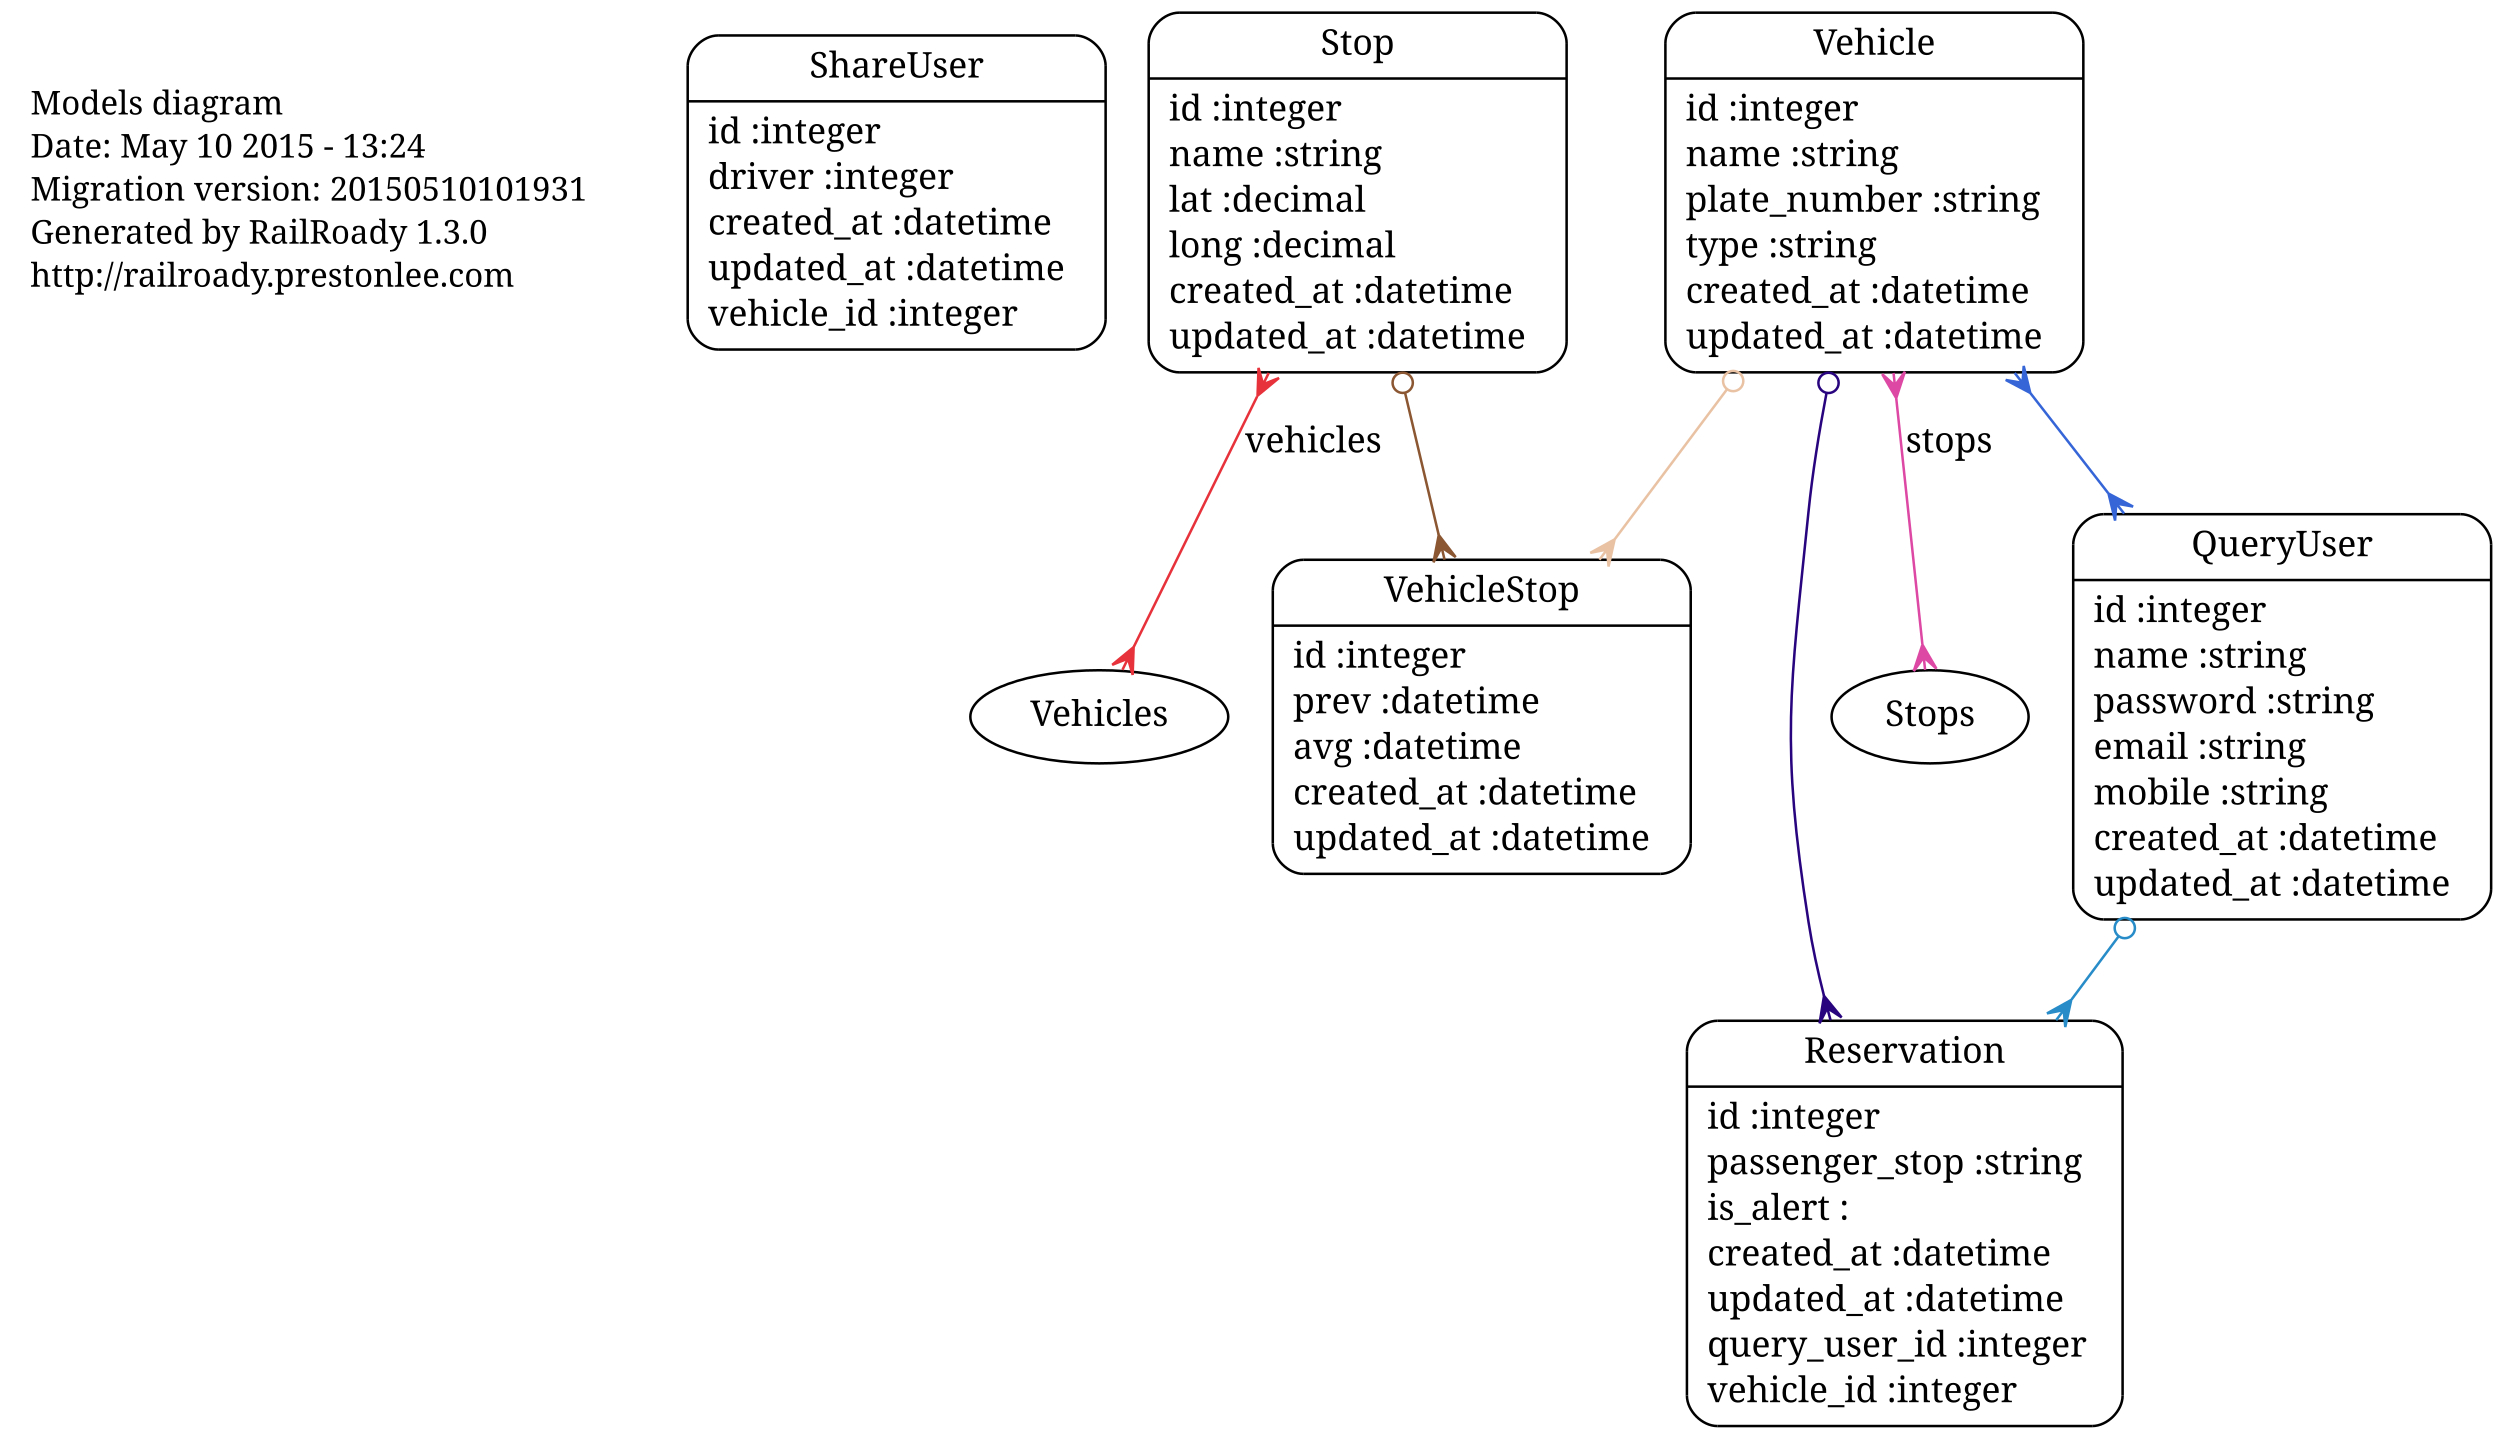
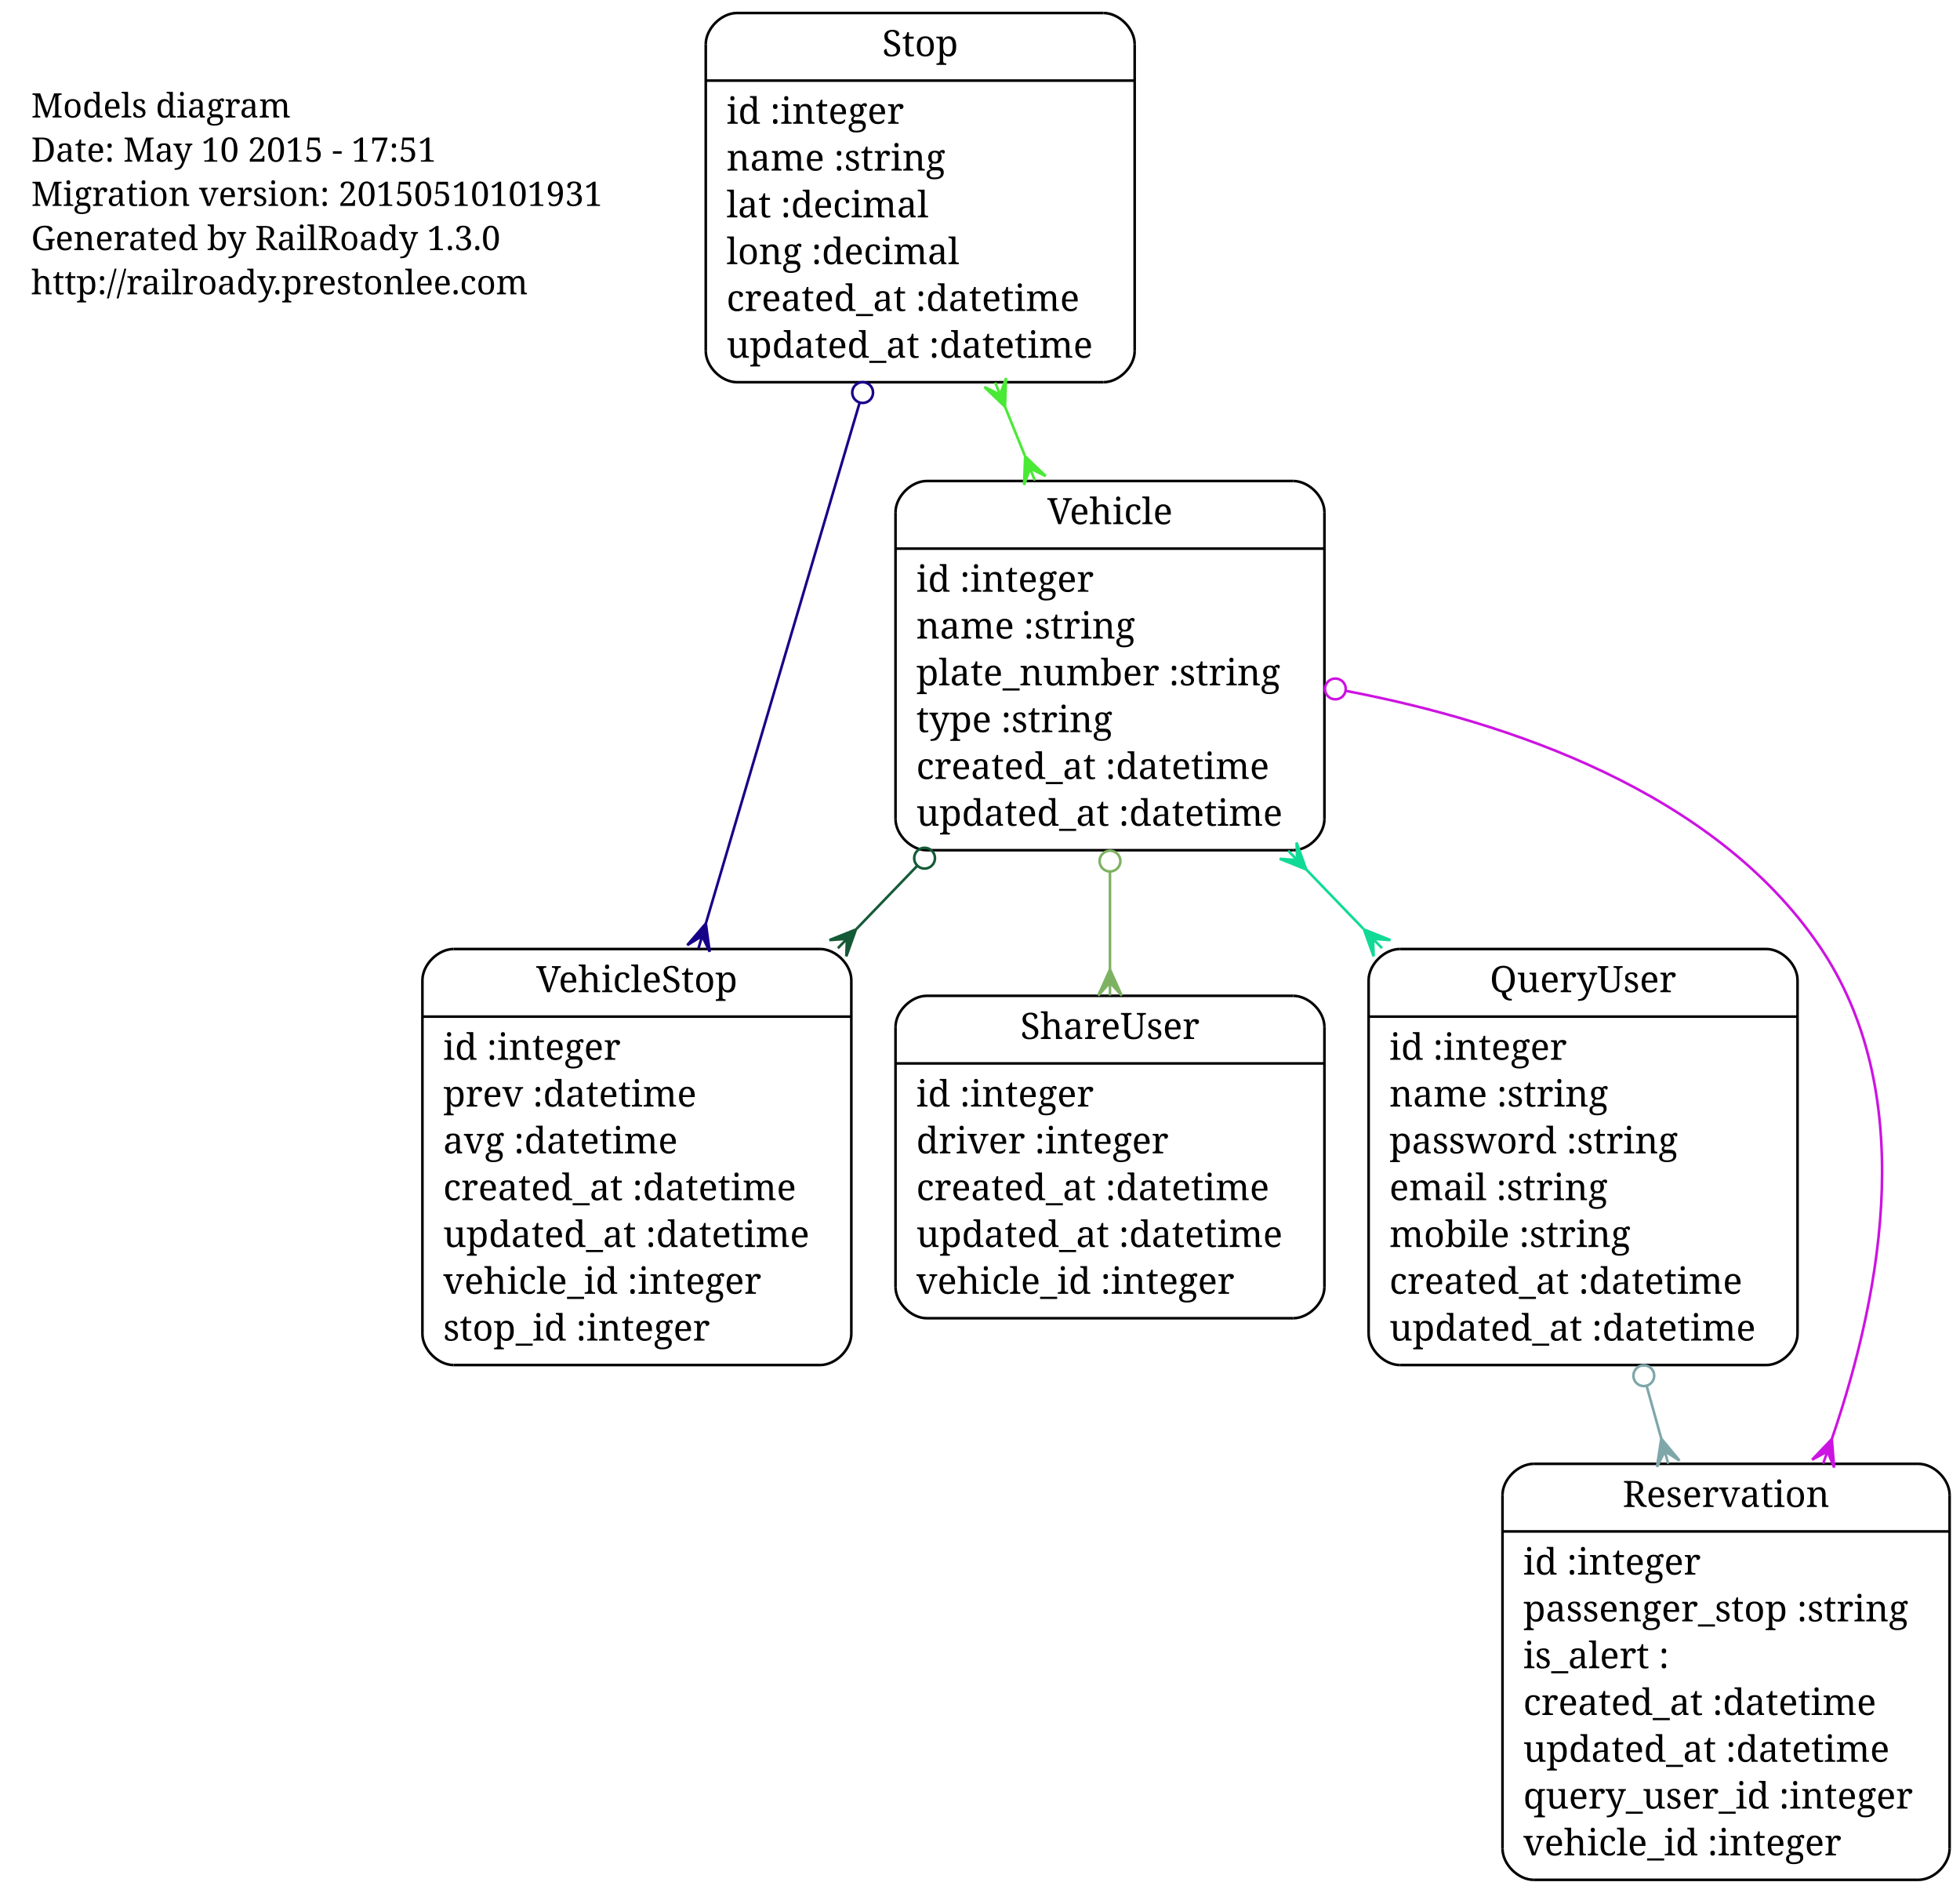
- <svg xmlns="http://www.w3.org/2000/svg" width="987pt" height="568pt" viewBox="0.00 0.00 987.00 568.00">
-   <g id="graph1" class="graph" transform="scale(1 1) rotate(0) translate(4 564)">
-     <polygon fill="white" stroke="white" points="-4,5 -4,-564 984,-564 984,5 -4,5" />
+ <svg xmlns="http://www.w3.org/2000/svg" width="754pt" height="728pt" viewBox="0.00 0.00 754.00 728.00">
+   <g id="graph1" class="graph" transform="scale(1 1) rotate(0) translate(4 724)">
+     <polygon fill="white" stroke="white" points="-4,5 -4,-724 751,-724 751,5 -4,5" />
    <g id="node1" class="node">
-       <text text-anchor="start" x="8" y="-518.8" font-family="Times Roman,serif" font-size="13.00">Models diagram</text>
-       <text text-anchor="start" x="8" y="-501.8" font-family="Times Roman,serif" font-size="13.00">Date: May 10 2015 - 13:24</text>
-       <text text-anchor="start" x="8" y="-484.8" font-family="Times Roman,serif" font-size="13.00">Migration version: 20150510101931</text>
-       <text text-anchor="start" x="8" y="-467.8" font-family="Times Roman,serif" font-size="13.00">Generated by RailRoady 1.3.0</text>
-       <text text-anchor="start" x="8" y="-450.8" font-family="Times Roman,serif" font-size="13.00">http://railroady.prestonlee.com</text>
+       <text text-anchor="start" x="8" y="-678.8" font-family="Times Roman,serif" font-size="13.00">Models diagram</text>
+       <text text-anchor="start" x="8" y="-661.8" font-family="Times Roman,serif" font-size="13.00">Date: May 10 2015 - 17:51</text>
+       <text text-anchor="start" x="8" y="-644.8" font-family="Times Roman,serif" font-size="13.00">Migration version: 20150510101931</text>
+       <text text-anchor="start" x="8" y="-627.8" font-family="Times Roman,serif" font-size="13.00">Generated by RailRoady 1.3.0</text>
+       <text text-anchor="start" x="8" y="-610.8" font-family="Times Roman,serif" font-size="13.00">http://railroady.prestonlee.com</text>
    </g>
    <g id="node2" class="node">
-       <polyline fill="none" stroke="black" points="279.5,-426 420.5,-426 " />
-       <path fill="none" stroke="black" d="M420.5,-426C426.5,-426 432.5,-432 432.5,-438" />
-       <polyline fill="none" stroke="black" points="432.5,-438 432.5,-538 " />
-       <path fill="none" stroke="black" d="M432.5,-538C432.5,-544 426.5,-550 420.5,-550" />
-       <polyline fill="none" stroke="black" points="420.5,-550 279.5,-550 " />
-       <path fill="none" stroke="black" d="M279.5,-550C273.5,-550 267.5,-544 267.5,-538" />
-       <polyline fill="none" stroke="black" points="267.5,-538 267.5,-438 " />
-       <path fill="none" stroke="black" d="M267.5,-438C267.5,-432 273.5,-426 279.5,-426" />
-       <text text-anchor="middle" x="350" y="-533.4" font-family="Times Roman,serif" font-size="14.00">ShareUser</text>
-       <polyline fill="none" stroke="black" points="267.5,-524 432.5,-524 " />
-       <text text-anchor="start" x="275.5" y="-507.4" font-family="Times Roman,serif" font-size="14.00">id :integer</text>
-       <text text-anchor="start" x="275.5" y="-489.4" font-family="Times Roman,serif" font-size="14.00">driver :integer</text>
-       <text text-anchor="start" x="275.5" y="-471.4" font-family="Times Roman,serif" font-size="14.00">created_at :datetime</text>
-       <text text-anchor="start" x="275.5" y="-453.4" font-family="Times Roman,serif" font-size="14.00">updated_at :datetime</text>
-       <text text-anchor="start" x="275.5" y="-435.4" font-family="Times Roman,serif" font-size="14.00">vehicle_id :integer</text>
+       <polyline fill="none" stroke="black" points="352.5,-217 493.5,-217 " />
+       <path fill="none" stroke="black" d="M493.5,-217C499.5,-217 505.5,-223 505.5,-229" />
+       <polyline fill="none" stroke="black" points="505.5,-229 505.5,-329 " />
+       <path fill="none" stroke="black" d="M505.5,-329C505.5,-335 499.5,-341 493.5,-341" />
+       <polyline fill="none" stroke="black" points="493.5,-341 352.5,-341 " />
+       <path fill="none" stroke="black" d="M352.5,-341C346.5,-341 340.5,-335 340.5,-329" />
+       <polyline fill="none" stroke="black" points="340.5,-329 340.5,-229 " />
+       <path fill="none" stroke="black" d="M340.5,-229C340.5,-223 346.5,-217 352.5,-217" />
+       <text text-anchor="middle" x="423" y="-324.4" font-family="Times Roman,serif" font-size="14.00">ShareUser</text>
+       <polyline fill="none" stroke="black" points="340.5,-315 505.5,-315 " />
+       <text text-anchor="start" x="348.5" y="-298.4" font-family="Times Roman,serif" font-size="14.00">id :integer</text>
+       <text text-anchor="start" x="348.5" y="-280.4" font-family="Times Roman,serif" font-size="14.00">driver :integer</text>
+       <text text-anchor="start" x="348.5" y="-262.4" font-family="Times Roman,serif" font-size="14.00">created_at :datetime</text>
+       <text text-anchor="start" x="348.5" y="-244.4" font-family="Times Roman,serif" font-size="14.00">updated_at :datetime</text>
+       <text text-anchor="start" x="348.5" y="-226.4" font-family="Times Roman,serif" font-size="14.00">vehicle_id :integer</text>
    </g>
    <g id="node3" class="node">
-       <polyline fill="none" stroke="black" points="461.5,-417 602.5,-417 " />
-       <path fill="none" stroke="black" d="M602.5,-417C608.5,-417 614.5,-423 614.5,-429" />
-       <polyline fill="none" stroke="black" points="614.5,-429 614.5,-547 " />
-       <path fill="none" stroke="black" d="M614.5,-547C614.5,-553 608.5,-559 602.5,-559" />
-       <polyline fill="none" stroke="black" points="602.5,-559 461.5,-559 " />
-       <path fill="none" stroke="black" d="M461.5,-559C455.5,-559 449.5,-553 449.5,-547" />
-       <polyline fill="none" stroke="black" points="449.5,-547 449.5,-429 " />
-       <path fill="none" stroke="black" d="M449.5,-429C449.5,-423 455.5,-417 461.5,-417" />
-       <text text-anchor="middle" x="532" y="-542.4" font-family="Times Roman,serif" font-size="14.00">Stop</text>
-       <polyline fill="none" stroke="black" points="449.5,-533 614.5,-533 " />
-       <text text-anchor="start" x="457.5" y="-516.4" font-family="Times Roman,serif" font-size="14.00">id :integer</text>
-       <text text-anchor="start" x="457.5" y="-498.4" font-family="Times Roman,serif" font-size="14.00">name :string</text>
-       <text text-anchor="start" x="457.5" y="-480.4" font-family="Times Roman,serif" font-size="14.00">lat :decimal</text>
-       <text text-anchor="start" x="457.5" y="-462.4" font-family="Times Roman,serif" font-size="14.00">long :decimal</text>
-       <text text-anchor="start" x="457.5" y="-444.4" font-family="Times Roman,serif" font-size="14.00">created_at :datetime</text>
-       <text text-anchor="start" x="457.5" y="-426.4" font-family="Times Roman,serif" font-size="14.00">updated_at :datetime</text>
+       <polyline fill="none" stroke="black" points="279.5,-577 420.5,-577 " />
+       <path fill="none" stroke="black" d="M420.5,-577C426.5,-577 432.5,-583 432.5,-589" />
+       <polyline fill="none" stroke="black" points="432.5,-589 432.5,-707 " />
+       <path fill="none" stroke="black" d="M432.5,-707C432.5,-713 426.5,-719 420.5,-719" />
+       <polyline fill="none" stroke="black" points="420.5,-719 279.5,-719 " />
+       <path fill="none" stroke="black" d="M279.5,-719C273.5,-719 267.5,-713 267.5,-707" />
+       <polyline fill="none" stroke="black" points="267.5,-707 267.5,-589 " />
+       <path fill="none" stroke="black" d="M267.5,-589C267.5,-583 273.5,-577 279.5,-577" />
+       <text text-anchor="middle" x="350" y="-702.4" font-family="Times Roman,serif" font-size="14.00">Stop</text>
+       <polyline fill="none" stroke="black" points="267.5,-693 432.5,-693 " />
+       <text text-anchor="start" x="275.5" y="-676.4" font-family="Times Roman,serif" font-size="14.00">id :integer</text>
+       <text text-anchor="start" x="275.5" y="-658.4" font-family="Times Roman,serif" font-size="14.00">name :string</text>
+       <text text-anchor="start" x="275.5" y="-640.4" font-family="Times Roman,serif" font-size="14.00">lat :decimal</text>
+       <text text-anchor="start" x="275.5" y="-622.4" font-family="Times Roman,serif" font-size="14.00">long :decimal</text>
+       <text text-anchor="start" x="275.5" y="-604.4" font-family="Times Roman,serif" font-size="14.00">created_at :datetime</text>
+       <text text-anchor="start" x="275.5" y="-586.4" font-family="Times Roman,serif" font-size="14.00">updated_at :datetime</text>
+     </g>
+     <g id="node4" class="node">
+       <polyline fill="none" stroke="black" points="352.5,-397 493.5,-397 " />
+       <path fill="none" stroke="black" d="M493.5,-397C499.5,-397 505.5,-403 505.5,-409" />
+       <polyline fill="none" stroke="black" points="505.5,-409 505.5,-527 " />
+       <path fill="none" stroke="black" d="M505.5,-527C505.5,-533 499.5,-539 493.5,-539" />
+       <polyline fill="none" stroke="black" points="493.5,-539 352.5,-539 " />
+       <path fill="none" stroke="black" d="M352.5,-539C346.5,-539 340.5,-533 340.5,-527" />
+       <polyline fill="none" stroke="black" points="340.5,-527 340.5,-409 " />
+       <path fill="none" stroke="black" d="M340.5,-409C340.5,-403 346.5,-397 352.5,-397" />
+       <text text-anchor="middle" x="423" y="-522.4" font-family="Times Roman,serif" font-size="14.00">Vehicle</text>
+       <polyline fill="none" stroke="black" points="340.5,-513 505.5,-513 " />
+       <text text-anchor="start" x="348.5" y="-496.4" font-family="Times Roman,serif" font-size="14.00">id :integer</text>
+       <text text-anchor="start" x="348.5" y="-478.4" font-family="Times Roman,serif" font-size="14.00">name :string</text>
+       <text text-anchor="start" x="348.5" y="-460.4" font-family="Times Roman,serif" font-size="14.00">plate_number :string</text>
+       <text text-anchor="start" x="348.5" y="-442.4" font-family="Times Roman,serif" font-size="14.00">type :string</text>
+       <text text-anchor="start" x="348.5" y="-424.4" font-family="Times Roman,serif" font-size="14.00">created_at :datetime</text>
+       <text text-anchor="start" x="348.5" y="-406.4" font-family="Times Roman,serif" font-size="14.00">updated_at :datetime</text>
+     </g>
+     <g id="edge4" class="edge">
+       <path fill="none" stroke="#49e935" d="M382.649,-567.495C385.158,-561.309 387.692,-555.062 390.201,-548.873" />
+       <polygon fill="#49e935" stroke="#49e935" points="382.61,-567.592 374.681,-575.168 380.731,-572.226 378.852,-576.859 378.852,-576.859 378.852,-576.859 380.731,-572.226 383.022,-578.55 382.61,-567.592 382.61,-567.592" />
+       <polygon fill="#49e935" stroke="#49e935" points="390.361,-548.48 398.289,-540.905 392.24,-543.847 394.119,-539.213 394.119,-539.213 394.119,-539.213 392.24,-543.847 389.949,-537.522 390.361,-548.48 390.361,-548.48" />
    </g>
    <g id="node5" class="node">
-       <polyline fill="none" stroke="black" points="510.5,-219 651.5,-219 " />
-       <path fill="none" stroke="black" d="M651.5,-219C657.5,-219 663.5,-225 663.5,-231" />
-       <polyline fill="none" stroke="black" points="663.5,-231 663.5,-331 " />
-       <path fill="none" stroke="black" d="M663.5,-331C663.5,-337 657.5,-343 651.5,-343" />
-       <polyline fill="none" stroke="black" points="651.5,-343 510.5,-343 " />
-       <path fill="none" stroke="black" d="M510.5,-343C504.5,-343 498.5,-337 498.5,-331" />
-       <polyline fill="none" stroke="black" points="498.5,-331 498.5,-231 " />
-       <path fill="none" stroke="black" d="M498.5,-231C498.5,-225 504.5,-219 510.5,-219" />
-       <text text-anchor="middle" x="581" y="-326.4" font-family="Times Roman,serif" font-size="14.00">VehicleStop</text>
-       <polyline fill="none" stroke="black" points="498.5,-317 663.5,-317 " />
-       <text text-anchor="start" x="506.5" y="-300.4" font-family="Times Roman,serif" font-size="14.00">id :integer</text>
-       <text text-anchor="start" x="506.5" y="-282.4" font-family="Times Roman,serif" font-size="14.00">prev :datetime</text>
-       <text text-anchor="start" x="506.5" y="-264.4" font-family="Times Roman,serif" font-size="14.00">avg :datetime</text>
-       <text text-anchor="start" x="506.5" y="-246.4" font-family="Times Roman,serif" font-size="14.00">created_at :datetime</text>
-       <text text-anchor="start" x="506.5" y="-228.4" font-family="Times Roman,serif" font-size="14.00">updated_at :datetime</text>
+       <polyline fill="none" stroke="black" points="170.5,-199 311.5,-199 " />
+       <path fill="none" stroke="black" d="M311.5,-199C317.5,-199 323.5,-205 323.5,-211" />
+       <polyline fill="none" stroke="black" points="323.5,-211 323.5,-347 " />
+       <path fill="none" stroke="black" d="M323.5,-347C323.5,-353 317.5,-359 311.5,-359" />
+       <polyline fill="none" stroke="black" points="311.5,-359 170.5,-359 " />
+       <path fill="none" stroke="black" d="M170.5,-359C164.5,-359 158.5,-353 158.5,-347" />
+       <polyline fill="none" stroke="black" points="158.5,-347 158.5,-211 " />
+       <path fill="none" stroke="black" d="M158.5,-211C158.5,-205 164.5,-199 170.5,-199" />
+       <text text-anchor="middle" x="241" y="-342.4" font-family="Times Roman,serif" font-size="14.00">VehicleStop</text>
+       <polyline fill="none" stroke="black" points="158.5,-333 323.5,-333 " />
+       <text text-anchor="start" x="166.5" y="-316.4" font-family="Times Roman,serif" font-size="14.00">id :integer</text>
+       <text text-anchor="start" x="166.5" y="-298.4" font-family="Times Roman,serif" font-size="14.00">prev :datetime</text>
+       <text text-anchor="start" x="166.5" y="-280.4" font-family="Times Roman,serif" font-size="14.00">avg :datetime</text>
+       <text text-anchor="start" x="166.5" y="-262.4" font-family="Times Roman,serif" font-size="14.00">created_at :datetime</text>
+       <text text-anchor="start" x="166.5" y="-244.4" font-family="Times Roman,serif" font-size="14.00">updated_at :datetime</text>
+       <text text-anchor="start" x="166.5" y="-226.4" font-family="Times Roman,serif" font-size="14.00">vehicle_id :integer</text>
+       <text text-anchor="start" x="166.5" y="-208.4" font-family="Times Roman,serif" font-size="14.00">stop_id :integer</text>
    </g>
    <g id="edge2" class="edge">
-       <path fill="none" stroke="#8b5632" d="M550.745,-408.811C555.097,-390.427 559.706,-370.957 563.979,-352.906" />
-       <ellipse fill="none" stroke="#8b5632" cx="549.784" cy="-412.87" rx="4" ry="4" />
-       <polygon fill="#8b5632" stroke="#8b5632" points="564.011,-352.77 570.693,-344.075 565.163,-347.904 566.314,-343.039 566.314,-343.039 566.314,-343.039 565.163,-347.904 561.935,-342.002 564.011,-352.77 564.011,-352.77" />
+       <path fill="none" stroke="#170088" d="M326.678,-569.048C309.328,-510.313 285.626,-430.073 267.549,-368.876" />
+       <ellipse fill="none" stroke="#170088" cx="327.851" cy="-573.017" rx="4" ry="4" />
+       <polygon fill="#170088" stroke="#170088" points="267.531,-368.814 269.013,-357.949 266.114,-364.019 264.698,-359.224 264.698,-359.224 264.698,-359.224 266.114,-364.019 260.382,-360.499 267.531,-368.814 267.531,-368.814" />
    </g>
-     <g id="node10" class="node">
-       <ellipse fill="none" stroke="black" cx="430" cy="-281" rx="50.912" ry="18.385" />
-       <text text-anchor="middle" x="430" y="-277.4" font-family="Times Roman,serif" font-size="14.00">Vehicles</text>
-     </g>
-     <g id="edge4" class="edge">
-       <path fill="none" stroke="#e7323b" d="M492.273,-407.377C475.036,-372.396 455.991,-333.746 443.557,-308.513" />
-       <polygon fill="#e7323b" stroke="#e7323b" points="492.477,-407.792 492.861,-418.751 494.687,-412.277 496.897,-416.762 496.897,-416.762 496.897,-416.762 494.687,-412.277 500.934,-414.773 492.477,-407.792 492.477,-407.792" />
-       <polygon fill="#e7323b" stroke="#e7323b" points="443.553,-308.505 443.17,-297.546 441.343,-304.02 439.133,-299.535 439.133,-299.535 439.133,-299.535 441.343,-304.02 435.097,-301.524 443.553,-308.505 443.553,-308.505" />
-       <text text-anchor="middle" x="514.5" y="-385.4" font-family="Times Roman,serif" font-size="14.00">vehicles</text>
-     </g>
-     <g id="node4" class="node">
-       <polyline fill="none" stroke="black" points="665.5,-417 806.5,-417 " />
-       <path fill="none" stroke="black" d="M806.5,-417C812.5,-417 818.5,-423 818.5,-429" />
-       <polyline fill="none" stroke="black" points="818.5,-429 818.5,-547 " />
-       <path fill="none" stroke="black" d="M818.5,-547C818.5,-553 812.5,-559 806.5,-559" />
-       <polyline fill="none" stroke="black" points="806.5,-559 665.5,-559 " />
-       <path fill="none" stroke="black" d="M665.5,-559C659.5,-559 653.5,-553 653.5,-547" />
-       <polyline fill="none" stroke="black" points="653.5,-547 653.5,-429 " />
-       <path fill="none" stroke="black" d="M653.5,-429C653.5,-423 659.5,-417 665.5,-417" />
-       <text text-anchor="middle" x="736" y="-542.4" font-family="Times Roman,serif" font-size="14.00">Vehicle</text>
-       <polyline fill="none" stroke="black" points="653.5,-533 818.5,-533 " />
-       <text text-anchor="start" x="661.5" y="-516.4" font-family="Times Roman,serif" font-size="14.00">id :integer</text>
-       <text text-anchor="start" x="661.5" y="-498.4" font-family="Times Roman,serif" font-size="14.00">name :string</text>
-       <text text-anchor="start" x="661.5" y="-480.4" font-family="Times Roman,serif" font-size="14.00">plate_number :string</text>
-       <text text-anchor="start" x="661.5" y="-462.4" font-family="Times Roman,serif" font-size="14.00">type :string</text>
-       <text text-anchor="start" x="661.5" y="-444.4" font-family="Times Roman,serif" font-size="14.00">created_at :datetime</text>
-       <text text-anchor="start" x="661.5" y="-426.4" font-family="Times Roman,serif" font-size="14.00">updated_at :datetime</text>
+     <g id="edge12" class="edge">
+       <path fill="none" stroke="#7eb263" d="M423,-388.589C423,-376.204 423,-363.465 423,-351.25" />
+       <ellipse fill="none" stroke="#7eb263" cx="423" cy="-392.817" rx="4" ry="4" />
+       <polygon fill="#7eb263" stroke="#7eb263" points="423,-351.134 427.5,-341.134 423,-346.134 423,-341.134 423,-341.134 423,-341.134 423,-346.134 418.5,-341.134 423,-351.134 423,-351.134" />
    </g>
    <g id="edge10" class="edge">
-       <path fill="none" stroke="#e9c2a4" d="M677.776,-410.243C663.233,-390.82 647.722,-370.107 633.476,-351.081" />
-       <ellipse fill="none" stroke="#e9c2a4" cx="680.26" cy="-413.56" rx="4" ry="4" />
-       <polygon fill="#e9c2a4" stroke="#e9c2a4" points="633.448,-351.044 631.056,-340.342 630.451,-347.041 627.454,-343.039 627.454,-343.039 627.454,-343.039 630.451,-347.041 623.852,-345.736 633.448,-351.044 633.448,-351.044" />
+       <path fill="none" stroke="#155a37" d="M348.891,-391.04C341.18,-383.033 333.302,-374.852 325.488,-366.737" />
+       <ellipse fill="none" stroke="#155a37" cx="351.678" cy="-393.935" rx="4" ry="4" />
+       <polygon fill="#155a37" stroke="#155a37" points="325.273,-366.514 321.578,-356.19 321.805,-362.913 318.336,-359.311 318.336,-359.311 318.336,-359.311 321.805,-362.913 315.095,-362.432 325.273,-366.514 325.273,-366.514" />
    </g>
    <g id="node6" class="node">
-       <polyline fill="none" stroke="black" points="826.5,-201 967.5,-201 " />
-       <path fill="none" stroke="black" d="M967.5,-201C973.5,-201 979.5,-207 979.5,-213" />
-       <polyline fill="none" stroke="black" points="979.5,-213 979.5,-349 " />
-       <path fill="none" stroke="black" d="M979.5,-349C979.5,-355 973.5,-361 967.5,-361" />
-       <polyline fill="none" stroke="black" points="967.5,-361 826.5,-361 " />
-       <path fill="none" stroke="black" d="M826.5,-361C820.5,-361 814.5,-355 814.5,-349" />
-       <polyline fill="none" stroke="black" points="814.5,-349 814.5,-213 " />
-       <path fill="none" stroke="black" d="M814.5,-213C814.5,-207 820.5,-201 826.5,-201" />
-       <text text-anchor="middle" x="897" y="-344.4" font-family="Times Roman,serif" font-size="14.00">QueryUser</text>
-       <polyline fill="none" stroke="black" points="814.5,-335 979.5,-335 " />
-       <text text-anchor="start" x="822.5" y="-318.4" font-family="Times Roman,serif" font-size="14.00">id :integer</text>
-       <text text-anchor="start" x="822.5" y="-300.4" font-family="Times Roman,serif" font-size="14.00">name :string</text>
-       <text text-anchor="start" x="822.5" y="-282.4" font-family="Times Roman,serif" font-size="14.00">password :string</text>
-       <text text-anchor="start" x="822.5" y="-264.4" font-family="Times Roman,serif" font-size="14.00">email :string</text>
-       <text text-anchor="start" x="822.5" y="-246.4" font-family="Times Roman,serif" font-size="14.00">mobile :string</text>
-       <text text-anchor="start" x="822.5" y="-228.4" font-family="Times Roman,serif" font-size="14.00">created_at :datetime</text>
-       <text text-anchor="start" x="822.5" y="-210.4" font-family="Times Roman,serif" font-size="14.00">updated_at :datetime</text>
+       <polyline fill="none" stroke="black" points="534.5,-199 675.5,-199 " />
+       <path fill="none" stroke="black" d="M675.5,-199C681.5,-199 687.5,-205 687.5,-211" />
+       <polyline fill="none" stroke="black" points="687.5,-211 687.5,-347 " />
+       <path fill="none" stroke="black" d="M687.5,-347C687.5,-353 681.5,-359 675.5,-359" />
+       <polyline fill="none" stroke="black" points="675.5,-359 534.5,-359 " />
+       <path fill="none" stroke="black" d="M534.5,-359C528.5,-359 522.5,-353 522.5,-347" />
+       <polyline fill="none" stroke="black" points="522.5,-347 522.5,-211 " />
+       <path fill="none" stroke="black" d="M522.5,-211C522.5,-205 528.5,-199 534.5,-199" />
+       <text text-anchor="middle" x="605" y="-342.4" font-family="Times Roman,serif" font-size="14.00">QueryUser</text>
+       <polyline fill="none" stroke="black" points="522.5,-333 687.5,-333 " />
+       <text text-anchor="start" x="530.5" y="-316.4" font-family="Times Roman,serif" font-size="14.00">id :integer</text>
+       <text text-anchor="start" x="530.5" y="-298.4" font-family="Times Roman,serif" font-size="14.00">name :string</text>
+       <text text-anchor="start" x="530.5" y="-280.4" font-family="Times Roman,serif" font-size="14.00">password :string</text>
+       <text text-anchor="start" x="530.5" y="-262.4" font-family="Times Roman,serif" font-size="14.00">email :string</text>
+       <text text-anchor="start" x="530.5" y="-244.4" font-family="Times Roman,serif" font-size="14.00">mobile :string</text>
+       <text text-anchor="start" x="530.5" y="-226.4" font-family="Times Roman,serif" font-size="14.00">created_at :datetime</text>
+       <text text-anchor="start" x="530.5" y="-208.4" font-family="Times Roman,serif" font-size="14.00">updated_at :datetime</text>
    </g>
    <g id="edge8" class="edge">
-       <path fill="none" stroke="#3565d7" d="M797.672,-408.708C807.689,-395.828 818.118,-382.419 828.291,-369.34" />
-       <polygon fill="#3565d7" stroke="#3565d7" points="797.547,-408.869 787.855,-414 794.477,-412.816 791.407,-416.762 791.407,-416.762 791.407,-416.762 794.477,-412.816 794.959,-419.525 797.547,-408.869 797.547,-408.869" />
-       <polygon fill="#3565d7" stroke="#3565d7" points="828.446,-369.14 838.138,-364.01 831.516,-365.194 834.586,-361.247 834.586,-361.247 834.586,-361.247 831.516,-365.194 831.034,-358.484 828.446,-369.14 828.446,-369.14" />
+       <path fill="none" stroke="#11da97" d="M498.51,-389.586C505.732,-382.086 513.087,-374.448 520.388,-366.866" />
+       <polygon fill="#11da97" stroke="#11da97" points="498.484,-389.613 488.306,-393.695 495.015,-393.215 491.547,-396.817 491.547,-396.817 491.547,-396.817 495.015,-393.215 494.789,-399.938 498.484,-389.613 498.484,-389.613" />
+       <polygon fill="#11da97" stroke="#11da97" points="520.727,-366.514 530.905,-362.432 524.195,-362.913 527.664,-359.311 527.664,-359.311 527.664,-359.311 524.195,-362.913 524.422,-356.19 520.727,-366.514 520.727,-366.514" />
    </g>
    <g id="node7" class="node">
-       <polyline fill="none" stroke="black" points="674,-1 822,-1 " />
-       <path fill="none" stroke="black" d="M822,-1C828,-1 834,-7 834,-13" />
-       <polyline fill="none" stroke="black" points="834,-13 834,-149 " />
-       <path fill="none" stroke="black" d="M834,-149C834,-155 828,-161 822,-161" />
-       <polyline fill="none" stroke="black" points="822,-161 674,-161 " />
-       <path fill="none" stroke="black" d="M674,-161C668,-161 662,-155 662,-149" />
-       <polyline fill="none" stroke="black" points="662,-149 662,-13 " />
-       <path fill="none" stroke="black" d="M662,-13C662,-7 668,-1 674,-1" />
-       <text text-anchor="middle" x="748" y="-144.4" font-family="Times Roman,serif" font-size="14.00">Reservation</text>
-       <polyline fill="none" stroke="black" points="662,-135 834,-135 " />
-       <text text-anchor="start" x="670" y="-118.4" font-family="Times Roman,serif" font-size="14.00">id :integer</text>
-       <text text-anchor="start" x="670" y="-100.4" font-family="Times Roman,serif" font-size="14.00">passenger_stop :string</text>
-       <text text-anchor="start" x="670" y="-82.4" font-family="Times Roman,serif" font-size="14.00">is_alert :</text>
-       <text text-anchor="start" x="670" y="-64.4" font-family="Times Roman,serif" font-size="14.00">created_at :datetime</text>
-       <text text-anchor="start" x="670" y="-46.4" font-family="Times Roman,serif" font-size="14.00">updated_at :datetime</text>
-       <text text-anchor="start" x="670" y="-28.4" font-family="Times Roman,serif" font-size="14.00">query_user_id :integer</text>
-       <text text-anchor="start" x="670" y="-10.4" font-family="Times Roman,serif" font-size="14.00">vehicle_id :integer</text>
+       <polyline fill="none" stroke="black" points="586,-1 734,-1 " />
+       <path fill="none" stroke="black" d="M734,-1C740,-1 746,-7 746,-13" />
+       <polyline fill="none" stroke="black" points="746,-13 746,-149 " />
+       <path fill="none" stroke="black" d="M746,-149C746,-155 740,-161 734,-161" />
+       <polyline fill="none" stroke="black" points="734,-161 586,-161 " />
+       <path fill="none" stroke="black" d="M586,-161C580,-161 574,-155 574,-149" />
+       <polyline fill="none" stroke="black" points="574,-149 574,-13 " />
+       <path fill="none" stroke="black" d="M574,-13C574,-7 580,-1 586,-1" />
+       <text text-anchor="middle" x="660" y="-144.4" font-family="Times Roman,serif" font-size="14.00">Reservation</text>
+       <polyline fill="none" stroke="black" points="574,-135 746,-135 " />
+       <text text-anchor="start" x="582" y="-118.4" font-family="Times Roman,serif" font-size="14.00">id :integer</text>
+       <text text-anchor="start" x="582" y="-100.4" font-family="Times Roman,serif" font-size="14.00">passenger_stop :string</text>
+       <text text-anchor="start" x="582" y="-82.4" font-family="Times Roman,serif" font-size="14.00">is_alert :</text>
+       <text text-anchor="start" x="582" y="-64.4" font-family="Times Roman,serif" font-size="14.00">created_at :datetime</text>
+       <text text-anchor="start" x="582" y="-46.4" font-family="Times Roman,serif" font-size="14.00">updated_at :datetime</text>
+       <text text-anchor="start" x="582" y="-28.4" font-family="Times Roman,serif" font-size="14.00">query_user_id :integer</text>
+       <text text-anchor="start" x="582" y="-10.4" font-family="Times Roman,serif" font-size="14.00">vehicle_id :integer</text>
    </g>
    <g id="edge6" class="edge">
-       <path fill="none" stroke="#28047e" d="M717.096,-408.766C714.142,-393.342 711.555,-377.232 710,-362 702.687,-290.372 698.917,-271.142 710,-200 711.49,-190.437 713.615,-180.593 716.108,-170.855" />
-       <ellipse fill="none" stroke="#28047e" cx="717.898" cy="-412.837" rx="4" ry="4" />
-       <polygon fill="#28047e" stroke="#28047e" points="716.117,-170.823 723.06,-162.336 717.416,-165.995 718.715,-161.167 718.715,-161.167 718.715,-161.167 717.416,-165.995 714.37,-159.997 716.117,-170.823 716.117,-170.823" />
-     </g>
-     <g id="node15" class="node">
-       <ellipse fill="none" stroke="black" cx="758" cy="-281" rx="38.891" ry="18.385" />
-       <text text-anchor="middle" x="758" y="-277.4" font-family="Times Roman,serif" font-size="14.00">Stops</text>
-     </g>
-     <g id="edge12" class="edge">
-       <path fill="none" stroke="#dd48a4" d="M744.648,-406.627C748.283,-372.43 752.277,-334.852 754.94,-309.788" />
-       <polygon fill="#dd48a4" stroke="#dd48a4" points="744.628,-406.818 739.096,-416.287 744.1,-411.79 743.571,-416.762 743.571,-416.762 743.571,-416.762 744.1,-411.79 748.046,-417.238 744.628,-406.818 744.628,-406.818" />
-       <polygon fill="#dd48a4" stroke="#dd48a4" points="754.973,-309.479 760.505,-300.011 755.502,-304.507 756.03,-299.535 756.03,-299.535 756.03,-299.535 755.502,-304.507 751.555,-299.059 754.973,-309.479 754.973,-309.479" />
-       <text text-anchor="middle" x="765.5" y="-385.4" font-family="Times Roman,serif" font-size="14.00">stops</text>
+       <path fill="none" stroke="#cc13e2" d="M513.718,-458.294C576.379,-446.331 655.467,-419.624 696,-360 733.453,-304.906 720.773,-229.311 700.751,-170.706" />
+       <ellipse fill="none" stroke="#cc13e2" cx="509.706" cy="-459.029" rx="4" ry="4" />
+       <polygon fill="#cc13e2" stroke="#cc13e2" points="700.682,-170.51 701.589,-159.582 699.014,-165.796 697.346,-161.083 697.346,-161.083 697.346,-161.083 699.014,-165.796 693.104,-162.583 700.682,-170.51 700.682,-170.51" />
    </g>
    <g id="edge14" class="edge">
-       <path fill="none" stroke="#278cc8" d="M832.448,-194.352C826.296,-186.096 820.053,-177.716 813.89,-169.442" />
-       <ellipse fill="none" stroke="#278cc8" cx="834.865" cy="-197.597" rx="4" ry="4" />
-       <polygon fill="#278cc8" stroke="#278cc8" points="813.733,-169.232 811.368,-158.525 810.746,-165.223 807.759,-161.213 807.759,-161.213 807.759,-161.213 810.746,-165.223 804.15,-163.902 813.733,-169.232 813.733,-169.232" />
+       <path fill="none" stroke="#7fa6a9" d="M629.49,-190.835C631.341,-184.171 633.211,-177.44 635.065,-170.766" />
+       <ellipse fill="none" stroke="#7fa6a9" cx="628.362" cy="-194.897" rx="4" ry="4" />
+       <polygon fill="#7fa6a9" stroke="#7fa6a9" points="635.09,-170.677 642.102,-162.246 636.428,-165.859 637.766,-161.041 637.766,-161.041 637.766,-161.041 636.428,-165.859 633.43,-159.837 635.09,-170.677 635.09,-170.677" />
    </g>
  </g>
</svg>
